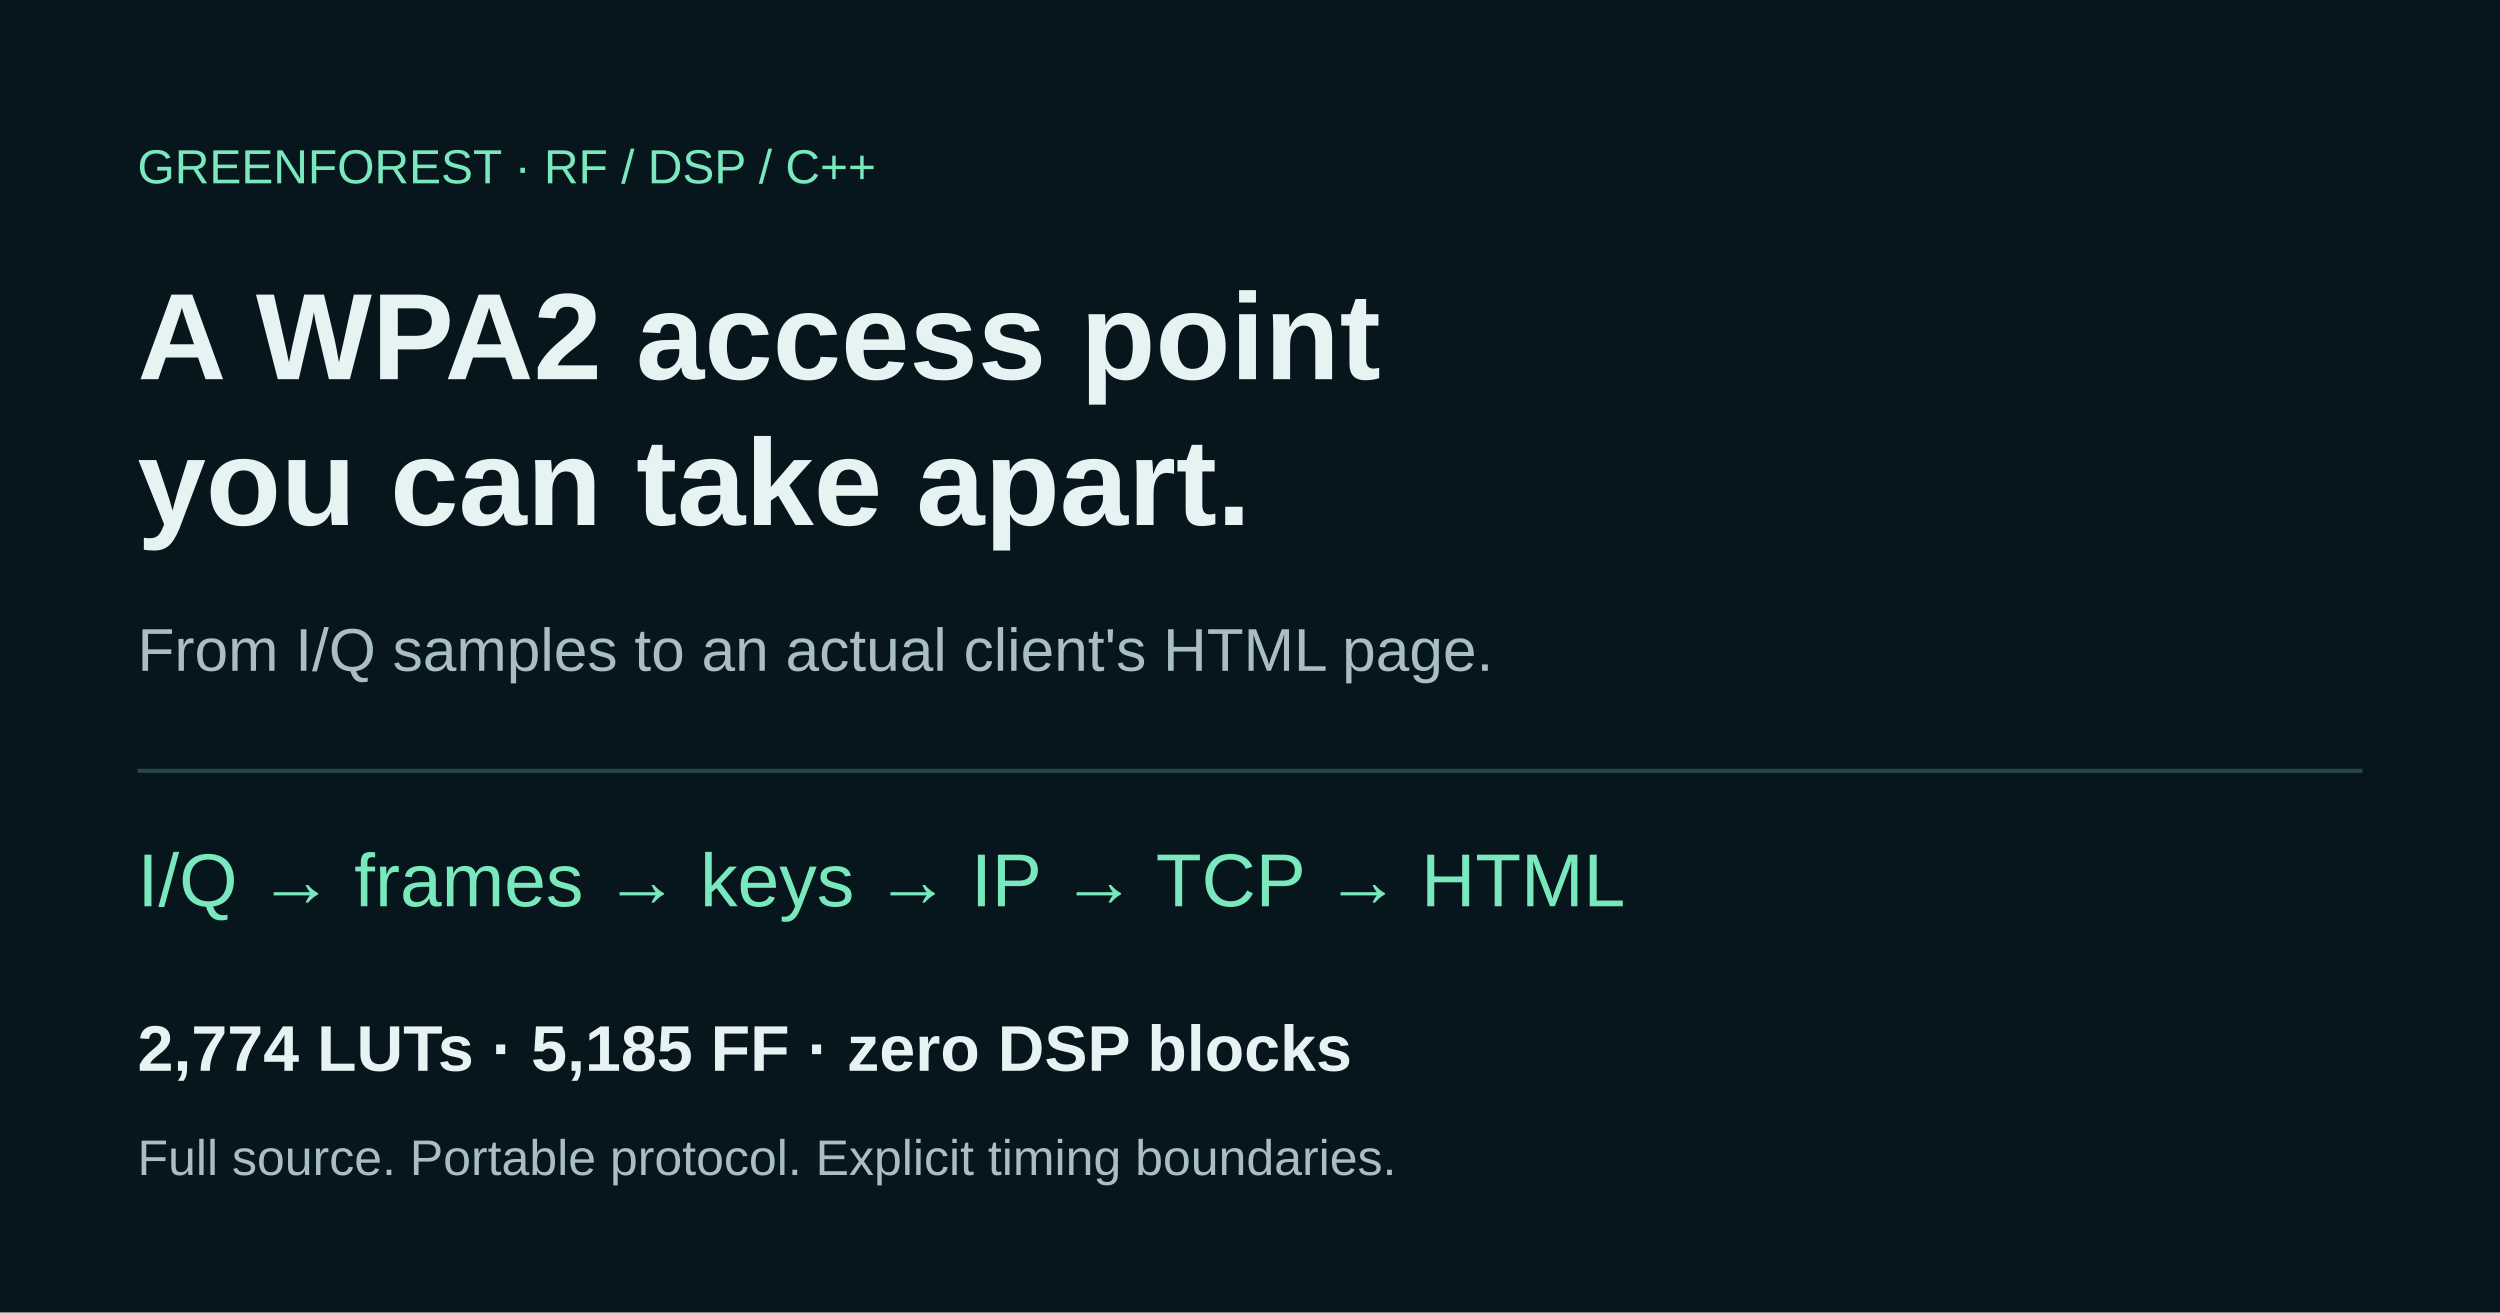
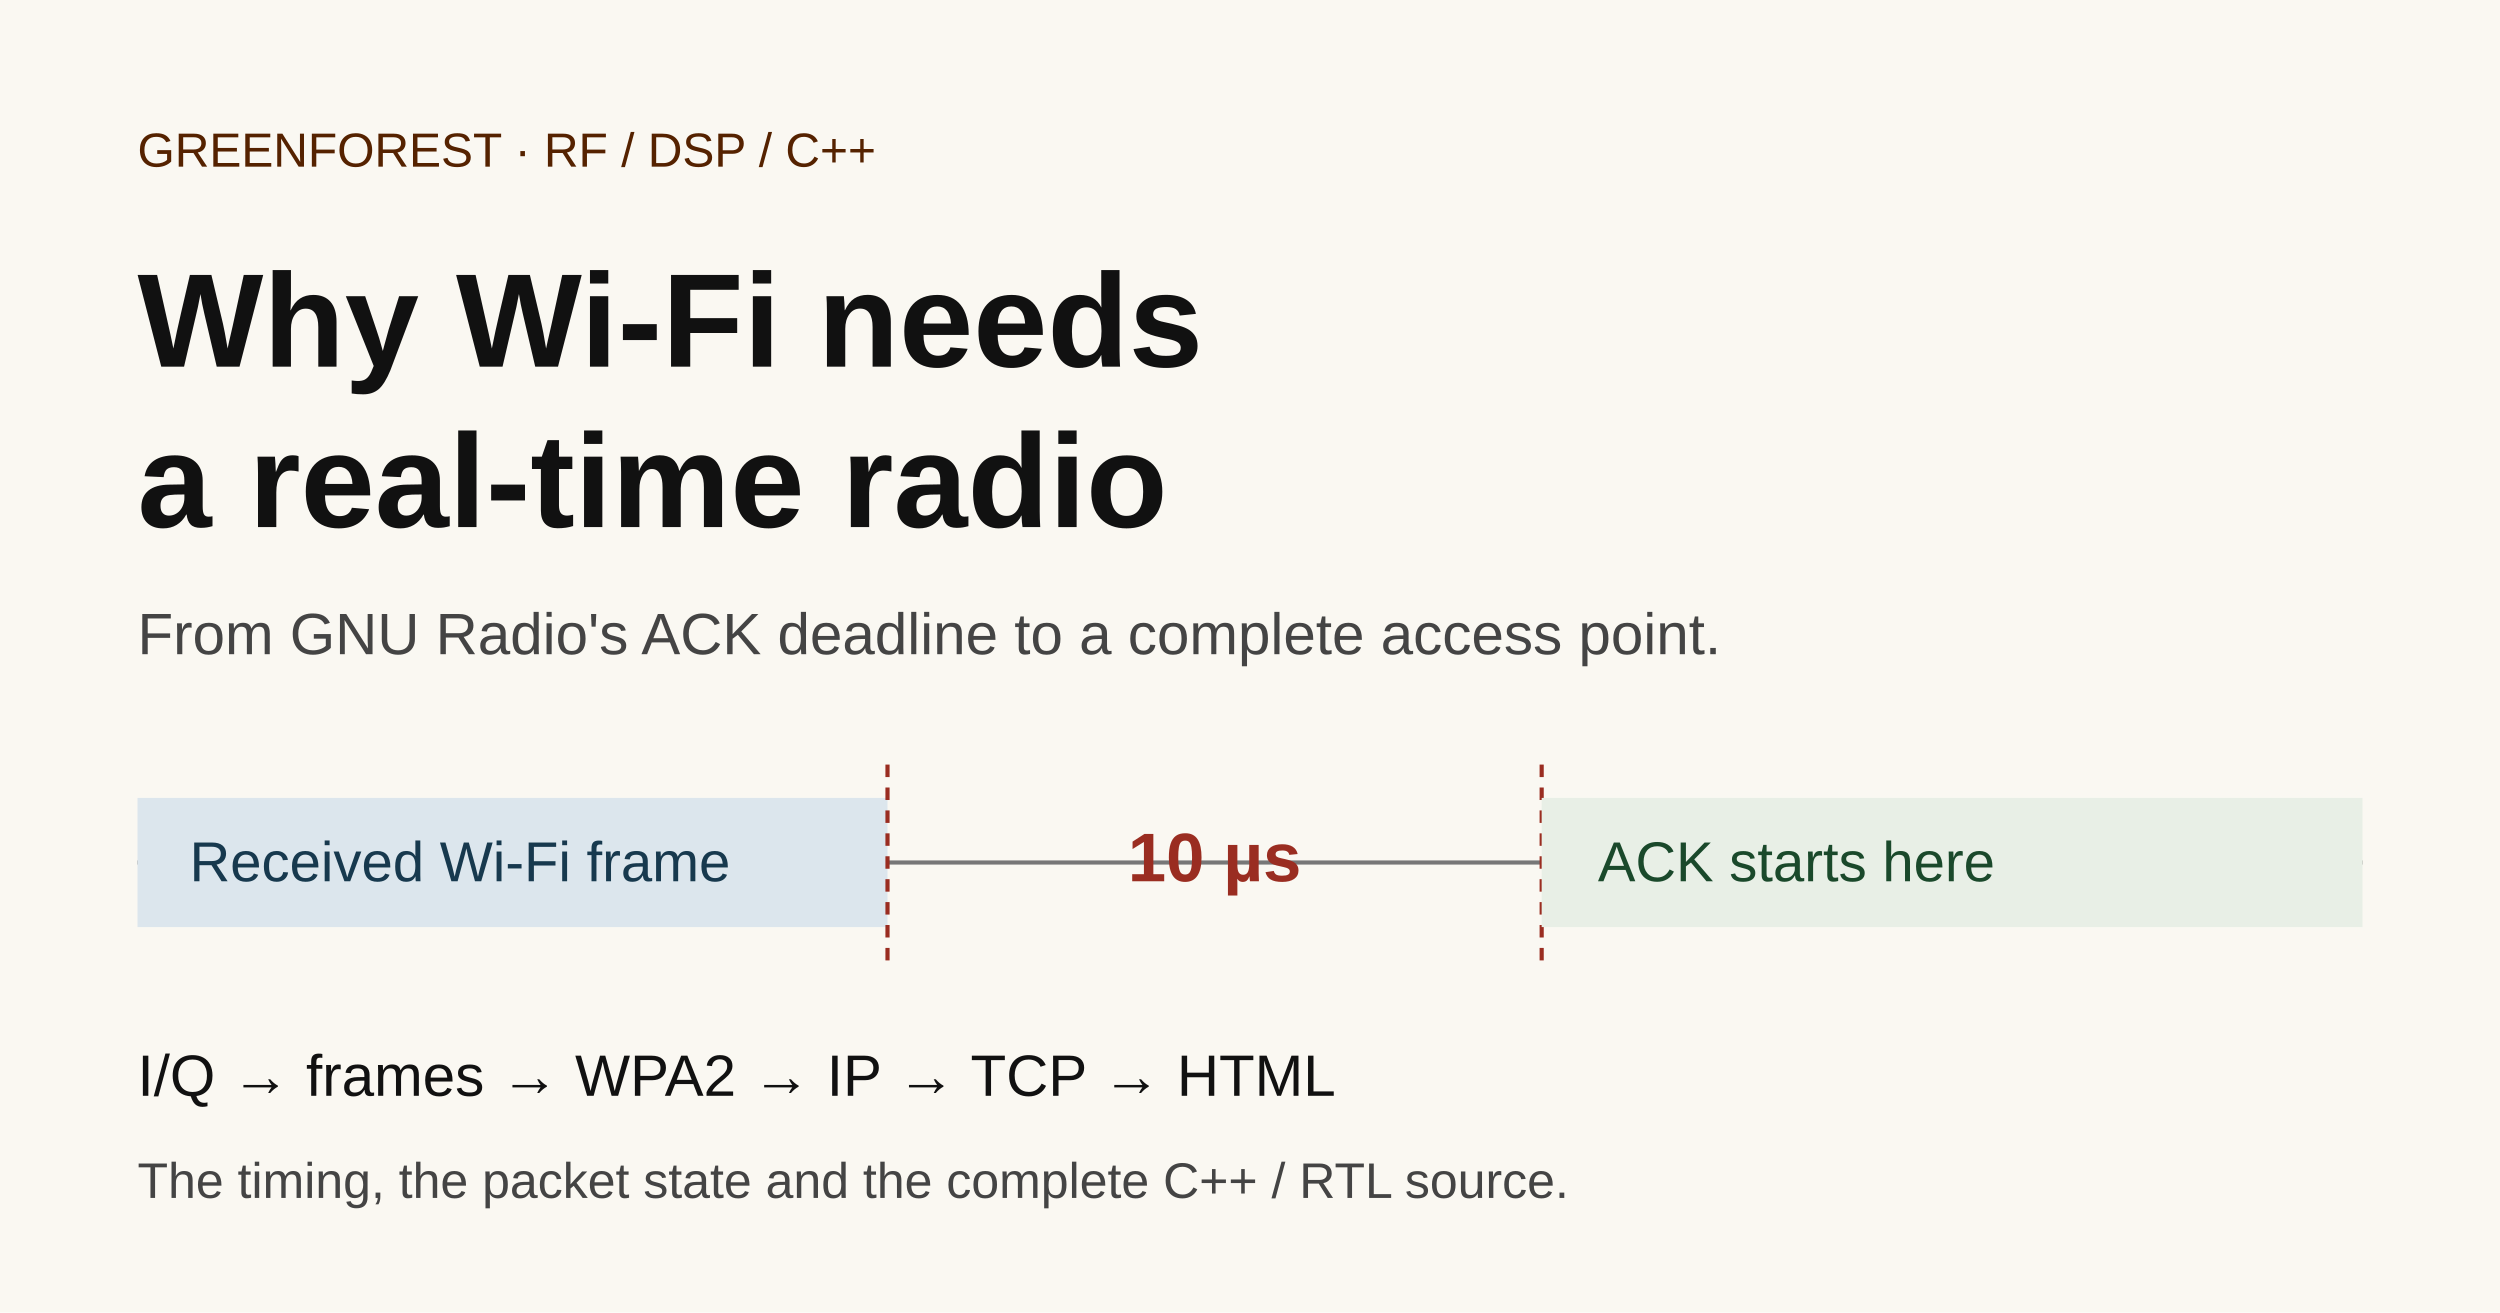
- <svg xmlns="http://www.w3.org/2000/svg" width="1200" height="630" viewBox="0 0 1200 630">
-   <rect width="1200" height="630" fill="#07151d" />
-   <g font-family="Arial,sans-serif" fill="#e6f3f3">
-     <text x="66" y="88" font-size="23" fill="#79e8bd">GREENFOREST · RF / DSP / C++</text>
-     <text x="66" y="182" font-size="59" font-weight="700">A WPA2 access point</text>
-     <text x="66" y="252" font-size="59" font-weight="700">you can take apart.</text>
-     <text x="66" y="322" font-size="29" fill="#a8bdc6">From I/Q samples to an actual client's HTML page.</text>
-     <path d="M66 370H1134" stroke="#29444d" stroke-width="2" />
-     <text x="66" y="435" font-size="36" fill="#79e8bd">I/Q → frames → keys → IP → TCP → HTML</text>
-     <text x="66" y="514" font-size="31" font-weight="700">2,774 LUTs · 5,185 FF · zero DSP blocks</text>
-     <text x="66" y="564" font-size="24" fill="#a8bdc6">Full source. Portable protocol. Explicit timing boundaries.</text>
+ <svg xmlns="http://www.w3.org/2000/svg" width="1200" height="630" viewBox="0 0 1200 630" role="img" aria-labelledby="title desc">
+   <rect width="1200" height="630" fill="#faf8f2" />
+   <g font-family="Arial,sans-serif" fill="#111">
+     <text x="66" y="80" font-size="23" fill="#520">GREENFOREST · RF / DSP / C++</text>
+     <text x="66" y="176" font-size="64" font-weight="700">Why Wi-Fi needs</text>
+     <text x="66" y="253" font-size="64" font-weight="700">a real-time radio</text>
+     <text x="66" y="314" font-size="28" fill="#444">From GNU Radio's ACK deadline to a complete access point.</text>
+     <path d="M66 414H1134" stroke="#777" stroke-width="2" />
+     <rect x="66" y="383" width="360" height="62" fill="#dce6ed" />
+     <text x="91" y="423" font-size="27" fill="#17394e">Received Wi-Fi frame</text>
+     <path d="M426 367V461M740 367V461" stroke="#9a2d21" stroke-width="2" stroke-dasharray="6 5" />
+     <text x="583" y="423" text-anchor="middle" font-size="33" font-weight="700" fill="#9a2d21">10 µs</text>
+     <rect x="740" y="383" width="394" height="62" fill="#e8efe6" />
+     <text x="767" y="423" font-size="27" fill="#1a492b">ACK starts here</text>
+     <text x="66" y="526" font-size="28">I/Q → frames → WPA2 → IP → TCP → HTML</text>
+     <text x="66" y="575" font-size="24" fill="#444">The timing, the packet state and the complete C++ / RTL source.</text>
  </g>
</svg>
